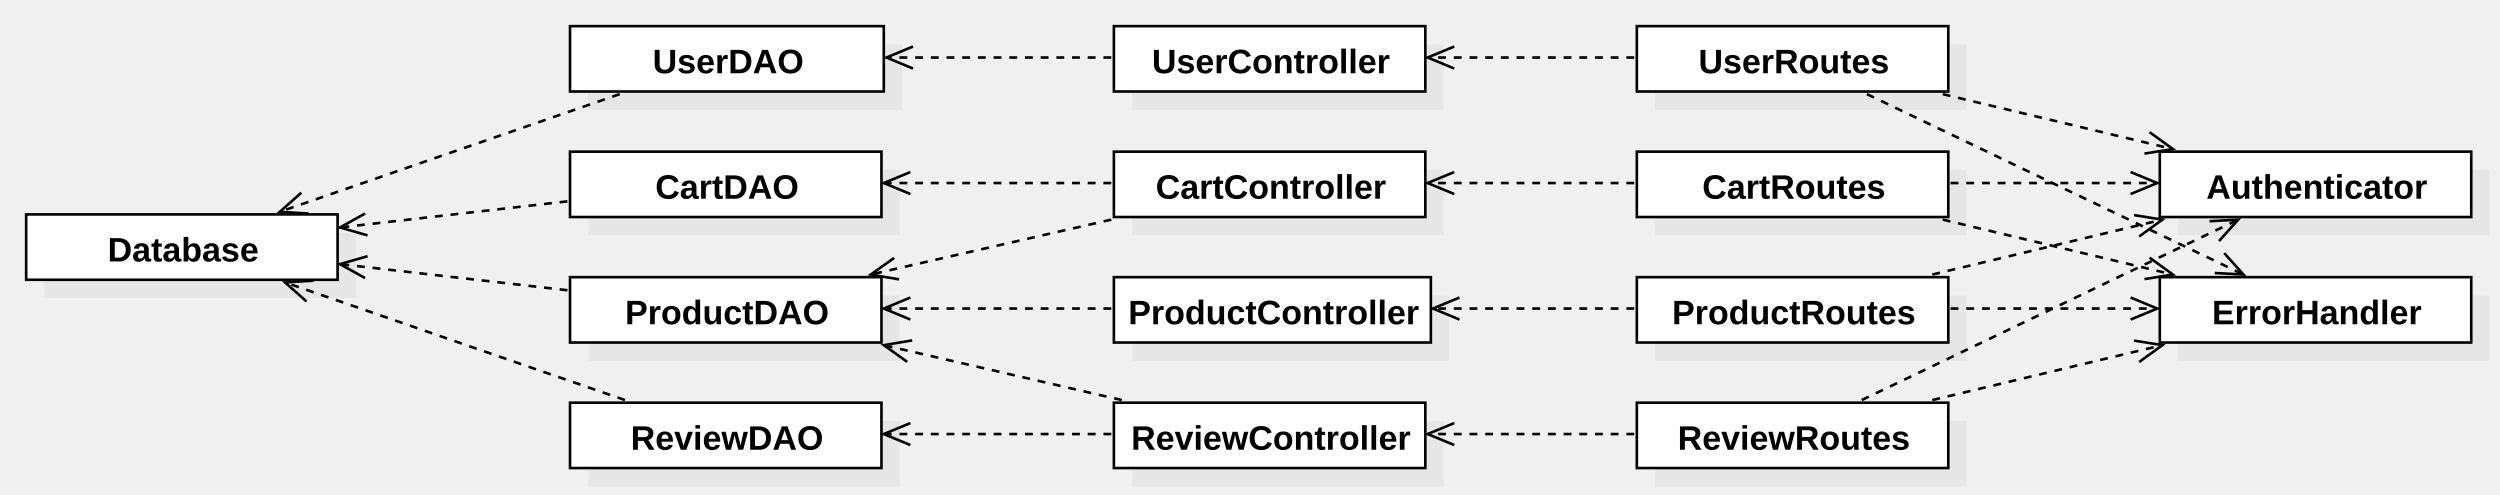
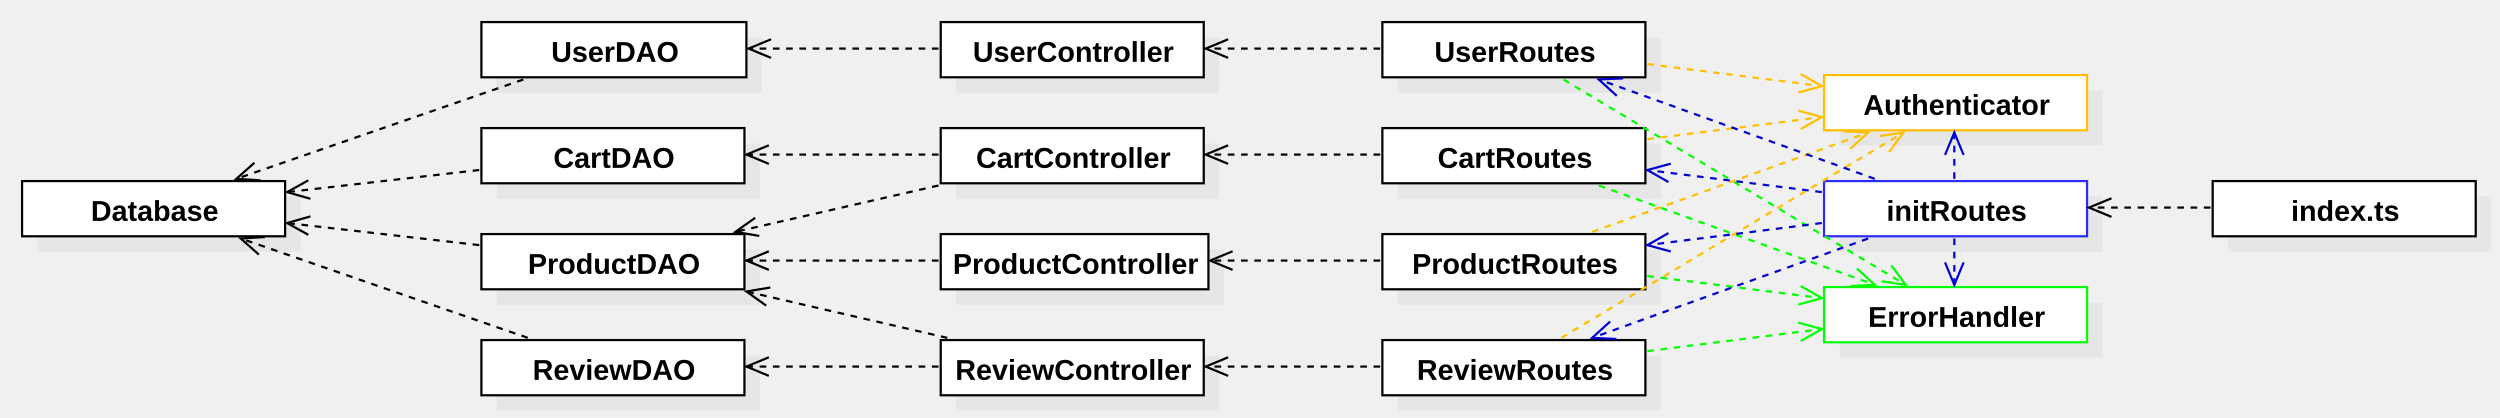
- <svg xmlns="http://www.w3.org/2000/svg" version="1.1" width="956.11" height="189">
+ <svg xmlns="http://www.w3.org/2000/svg" version="1.1" width="1132.11" height="189">
  <defs />
  <g>
    <rect fill="#C0C0C0" stroke="none" x="319" y="87" width="120" height="25" transform="matrix(1 0 0 1 -94 -70)" fill-opacity="0.2" />
  </g>
  <g>
    <rect fill="#ffffff" stroke="none" x="312" y="80" width="120" height="25" transform="matrix(1 0 0 1 -94 -70)" />
  </g>
  <g>
    <path fill="none" stroke="#000000" paint-order="fill stroke markers" d=" M 218 10 L 338 10 L 338 35 L 218 35 L 218 10 Z Z" stroke-miterlimit="10" stroke-dasharray="" />
  </g>
  <g>
    <g>
      <path fill="none" stroke="none" />
      <text fill="#000000" stroke="none" font-family="Arial" font-size="13px" font-style="normal" font-weight="bold" text-decoration="undefined" x="372.5" y="93.5" text-anchor="middle" dominant-baseline="central" transform="matrix(1 0 0 1 -94 -70)">UserDAO</text>
    </g>
  </g>
  <g>
    <rect fill="#C0C0C0" stroke="none" x="319" y="183" width="119.11" height="25" transform="matrix(1 0 0 1 -94 -70)" fill-opacity="0.2" />
  </g>
  <g>
    <rect fill="#ffffff" stroke="none" x="312" y="176" width="119.11" height="25" transform="matrix(1 0 0 1 -94 -70)" />
  </g>
  <g>
    <path fill="none" stroke="#000000" paint-order="fill stroke markers" d=" M 218 106 L 337.11 106 L 337.11 131 L 218 131 L 218 106 Z Z" stroke-miterlimit="10" stroke-dasharray="" />
  </g>
  <g>
    <g>
      <path fill="none" stroke="none" />
      <text fill="#000000" stroke="none" font-family="Arial" font-size="13px" font-style="normal" font-weight="bold" text-decoration="undefined" x="372.055" y="189.5" text-anchor="middle" dominant-baseline="central" transform="matrix(1 0 0 1 -94 -70)">ProductDAO</text>
    </g>
  </g>
  <g>
    <rect fill="#C0C0C0" stroke="none" x="319" y="135" width="119.11" height="25" transform="matrix(1 0 0 1 -94 -70)" fill-opacity="0.2" />
  </g>
  <g>
    <rect fill="#ffffff" stroke="none" x="312" y="128" width="119.11" height="25" transform="matrix(1 0 0 1 -94 -70)" />
  </g>
  <g>
    <path fill="none" stroke="#000000" paint-order="fill stroke markers" d=" M 218 58 L 337.11 58 L 337.11 83 L 218 83 L 218 58 Z Z" stroke-miterlimit="10" stroke-dasharray="" />
  </g>
  <g>
    <g>
      <path fill="none" stroke="none" />
      <text fill="#000000" stroke="none" font-family="Arial" font-size="13px" font-style="normal" font-weight="bold" text-decoration="undefined" x="372.055" y="141.5" text-anchor="middle" dominant-baseline="central" transform="matrix(1 0 0 1 -94 -70)">CartDAO</text>
    </g>
  </g>
  <g>
    <rect fill="#C0C0C0" stroke="none" x="319" y="231" width="119.11" height="25" transform="matrix(1 0 0 1 -94 -70)" fill-opacity="0.2" />
  </g>
  <g>
    <rect fill="#ffffff" stroke="none" x="312" y="224" width="119.11" height="25" transform="matrix(1 0 0 1 -94 -70)" />
  </g>
  <g>
    <path fill="none" stroke="#000000" paint-order="fill stroke markers" d=" M 218 154 L 337.11 154 L 337.11 179 L 218 179 L 218 154 Z Z" stroke-miterlimit="10" stroke-dasharray="" />
  </g>
  <g>
    <g>
      <path fill="none" stroke="none" />
      <text fill="#000000" stroke="none" font-family="Arial" font-size="13px" font-style="normal" font-weight="bold" text-decoration="undefined" x="372.055" y="237.5" text-anchor="middle" dominant-baseline="central" transform="matrix(1 0 0 1 -94 -70)">ReviewDAO</text>
    </g>
  </g>
  <g>
    <rect fill="#C0C0C0" stroke="none" x="527" y="87" width="119.11" height="25" transform="matrix(1 0 0 1 -94 -70)" fill-opacity="0.2" />
  </g>
  <g>
    <rect fill="#ffffff" stroke="none" x="520" y="80" width="119.11" height="25" transform="matrix(1 0 0 1 -94 -70)" />
  </g>
  <g>
    <path fill="none" stroke="#000000" paint-order="fill stroke markers" d=" M 426 10 L 545.11 10 L 545.11 35 L 426 35 L 426 10 Z Z" stroke-miterlimit="10" stroke-dasharray="" />
  </g>
  <g>
    <g>
      <path fill="none" stroke="none" />
      <text fill="#000000" stroke="none" font-family="Arial" font-size="13px" font-style="normal" font-weight="bold" text-decoration="undefined" x="580.055" y="93.5" text-anchor="middle" dominant-baseline="central" transform="matrix(1 0 0 1 -94 -70)">UserController</text>
    </g>
  </g>
  <g>
    <rect fill="#C0C0C0" stroke="none" x="527" y="183" width="121.224" height="25" transform="matrix(1 0 0 1 -94 -70)" fill-opacity="0.2" />
  </g>
  <g>
    <rect fill="#ffffff" stroke="none" x="520" y="176" width="121.224" height="25" transform="matrix(1 0 0 1 -94 -70)" />
  </g>
  <g>
    <path fill="none" stroke="#000000" paint-order="fill stroke markers" d=" M 426 106 L 547.224 106 L 547.224 131 L 426 131 L 426 106 Z Z" stroke-miterlimit="10" stroke-dasharray="" />
  </g>
  <g>
    <g>
      <path fill="none" stroke="none" />
      <text fill="#000000" stroke="none" font-family="Arial" font-size="13px" font-style="normal" font-weight="bold" text-decoration="undefined" x="581.112" y="189.5" text-anchor="middle" dominant-baseline="central" transform="matrix(1 0 0 1 -94 -70)">ProductController</text>
    </g>
  </g>
  <g>
    <rect fill="#C0C0C0" stroke="none" x="527" y="135" width="119.11" height="25" transform="matrix(1 0 0 1 -94 -70)" fill-opacity="0.2" />
  </g>
  <g>
    <rect fill="#ffffff" stroke="none" x="520" y="128" width="119.11" height="25" transform="matrix(1 0 0 1 -94 -70)" />
  </g>
  <g>
    <path fill="none" stroke="#000000" paint-order="fill stroke markers" d=" M 426 58 L 545.11 58 L 545.11 83 L 426 83 L 426 58 Z Z" stroke-miterlimit="10" stroke-dasharray="" />
  </g>
  <g>
    <g>
      <path fill="none" stroke="none" />
      <text fill="#000000" stroke="none" font-family="Arial" font-size="13px" font-style="normal" font-weight="bold" text-decoration="undefined" x="580.055" y="141.5" text-anchor="middle" dominant-baseline="central" transform="matrix(1 0 0 1 -94 -70)">CartController</text>
    </g>
  </g>
  <g>
    <rect fill="#C0C0C0" stroke="none" x="527" y="231" width="119.11" height="25" transform="matrix(1 0 0 1 -94 -70)" fill-opacity="0.2" />
  </g>
  <g>
    <rect fill="#ffffff" stroke="none" x="520" y="224" width="119.11" height="25" transform="matrix(1 0 0 1 -94 -70)" />
  </g>
  <g>
    <path fill="none" stroke="#000000" paint-order="fill stroke markers" d=" M 426 154 L 545.11 154 L 545.11 179 L 426 179 L 426 154 Z Z" stroke-miterlimit="10" stroke-dasharray="" />
  </g>
  <g>
    <g>
      <path fill="none" stroke="none" />
      <text fill="#000000" stroke="none" font-family="Arial" font-size="13px" font-style="normal" font-weight="bold" text-decoration="undefined" x="580.055" y="237.5" text-anchor="middle" dominant-baseline="central" transform="matrix(1 0 0 1 -94 -70)">ReviewController</text>
    </g>
  </g>
  <g>
    <rect fill="#C0C0C0" stroke="none" x="111" y="159" width="119.11" height="25" transform="matrix(1 0 0 1 -94 -70)" fill-opacity="0.2" />
  </g>
  <g>
    <rect fill="#ffffff" stroke="none" x="104" y="152" width="119.11" height="25" transform="matrix(1 0 0 1 -94 -70)" />
  </g>
  <g>
    <path fill="none" stroke="#000000" paint-order="fill stroke markers" d=" M 10 82 L 129.11 82 L 129.11 107 L 10 107 L 10 82 Z Z" stroke-miterlimit="10" stroke-dasharray="" />
  </g>
  <g>
    <g>
      <path fill="none" stroke="none" />
      <text fill="#000000" stroke="none" font-family="Arial" font-size="13px" font-style="normal" font-weight="bold" text-decoration="undefined" x="164.055" y="165.5" text-anchor="middle" dominant-baseline="central" transform="matrix(1 0 0 1 -94 -70)">Database</text>
    </g>
  </g>
  <g>
-     <rect fill="#C0C0C0" stroke="none" x="927" y="135" width="119.11" height="25" transform="matrix(1 0 0 1 -94 -70)" fill-opacity="0.2" />
-   </g>
-   <g>
-     <rect fill="#ffffff" stroke="none" x="920" y="128" width="119.11" height="25" transform="matrix(1 0 0 1 -94 -70)" />
-   </g>
-   <g>
-     <path fill="none" stroke="#000000" paint-order="fill stroke markers" d=" M 826 58 L 945.11 58 L 945.11 83 L 826 83 L 826 58 Z Z" stroke-miterlimit="10" stroke-dasharray="" />
-   </g>
-   <g>
-     <g>
-       <path fill="none" stroke="none" />
-       <text fill="#000000" stroke="none" font-family="Arial" font-size="13px" font-style="normal" font-weight="bold" text-decoration="undefined" x="980.055" y="141.5" text-anchor="middle" dominant-baseline="central" transform="matrix(1 0 0 1 -94 -70)">Authenticator</text>
+     <rect fill="#C0C0C0" stroke="none" x="927" y="111" width="119.11" height="25" transform="matrix(1 0 0 1 -94 -70)" fill-opacity="0.2" />
+   </g>
+   <g>
+     <rect fill="#ffffff" stroke="none" x="920" y="104" width="119.11" height="25" transform="matrix(1 0 0 1 -94 -70)" />
+   </g>
+   <g>
+     <path fill="none" stroke="#FFBF00" paint-order="fill stroke markers" d=" M 826 34 L 945.11 34 L 945.11 59 L 826 59 L 826 34 Z Z" stroke-miterlimit="10" stroke-dasharray="" />
+   </g>
+   <g>
+     <g>
+       <path fill="none" stroke="none" />
+       <text fill="#000000" stroke="none" font-family="Arial" font-size="13px" font-style="normal" font-weight="bold" text-decoration="undefined" x="980.055" y="117.5" text-anchor="middle" dominant-baseline="central" transform="matrix(1 0 0 1 -94 -70)">Authenticator</text>
    </g>
  </g>
  <g>
    <rect fill="#C0C0C0" stroke="none" x="727" y="135" width="119.11" height="25" transform="matrix(1 0 0 1 -94 -70)" fill-opacity="0.2" />
  </g>
  <g>
    <rect fill="#ffffff" stroke="none" x="720" y="128" width="119.11" height="25" transform="matrix(1 0 0 1 -94 -70)" />
  </g>
  <g>
    <path fill="none" stroke="#000000" paint-order="fill stroke markers" d=" M 626 58 L 745.11 58 L 745.11 83 L 626 83 L 626 58 Z Z" stroke-miterlimit="10" stroke-dasharray="" />
  </g>
  <g>
    <g>
      <path fill="none" stroke="none" />
      <text fill="#000000" stroke="none" font-family="Arial" font-size="13px" font-style="normal" font-weight="bold" text-decoration="undefined" x="780.055" y="141.5" text-anchor="middle" dominant-baseline="central" transform="matrix(1 0 0 1 -94 -70)">CartRoutes</text>
    </g>
  </g>
  <g>
    <rect fill="#C0C0C0" stroke="none" x="727" y="87" width="119.11" height="25" transform="matrix(1 0 0 1 -94 -70)" fill-opacity="0.2" />
  </g>
  <g>
    <rect fill="#ffffff" stroke="none" x="720" y="80" width="119.11" height="25" transform="matrix(1 0 0 1 -94 -70)" />
  </g>
  <g>
    <path fill="none" stroke="#000000" paint-order="fill stroke markers" d=" M 626 10 L 745.11 10 L 745.11 35 L 626 35 L 626 10 Z Z" stroke-miterlimit="10" stroke-dasharray="" />
  </g>
  <g>
    <g>
      <path fill="none" stroke="none" />
      <text fill="#000000" stroke="none" font-family="Arial" font-size="13px" font-style="normal" font-weight="bold" text-decoration="undefined" x="780.055" y="93.5" text-anchor="middle" dominant-baseline="central" transform="matrix(1 0 0 1 -94 -70)">UserRoutes</text>
    </g>
  </g>
  <g>
    <rect fill="#C0C0C0" stroke="none" x="727" y="183" width="119.11" height="25" transform="matrix(1 0 0 1 -94 -70)" fill-opacity="0.2" />
  </g>
  <g>
    <rect fill="#ffffff" stroke="none" x="720" y="176" width="119.11" height="25" transform="matrix(1 0 0 1 -94 -70)" />
  </g>
  <g>
    <path fill="none" stroke="#000000" paint-order="fill stroke markers" d=" M 626 106 L 745.11 106 L 745.11 131 L 626 131 L 626 106 Z Z" stroke-miterlimit="10" stroke-dasharray="" />
  </g>
  <g>
    <g>
      <path fill="none" stroke="none" />
      <text fill="#000000" stroke="none" font-family="Arial" font-size="13px" font-style="normal" font-weight="bold" text-decoration="undefined" x="780.055" y="189.5" text-anchor="middle" dominant-baseline="central" transform="matrix(1 0 0 1 -94 -70)">ProductRoutes</text>
    </g>
  </g>
  <g>
    <rect fill="#C0C0C0" stroke="none" x="727" y="231" width="119.11" height="25" transform="matrix(1 0 0 1 -94 -70)" fill-opacity="0.2" />
  </g>
  <g>
    <rect fill="#ffffff" stroke="none" x="720" y="224" width="119.11" height="25" transform="matrix(1 0 0 1 -94 -70)" />
  </g>
  <g>
    <path fill="none" stroke="#000000" paint-order="fill stroke markers" d=" M 626 154 L 745.11 154 L 745.11 179 L 626 179 L 626 154 Z Z" stroke-miterlimit="10" stroke-dasharray="" />
  </g>
  <g>
    <g>
      <path fill="none" stroke="none" />
      <text fill="#000000" stroke="none" font-family="Arial" font-size="13px" font-style="normal" font-weight="bold" text-decoration="undefined" x="780.055" y="237.5" text-anchor="middle" dominant-baseline="central" transform="matrix(1 0 0 1 -94 -70)">ReviewRoutes</text>
    </g>
  </g>
  <g>
-     <rect fill="#C0C0C0" stroke="none" x="927" y="183" width="119.11" height="25" transform="matrix(1 0 0 1 -94 -70)" fill-opacity="0.2" />
-   </g>
-   <g>
-     <rect fill="#ffffff" stroke="none" x="920" y="176" width="119.11" height="25" transform="matrix(1 0 0 1 -94 -70)" />
-   </g>
-   <g>
-     <path fill="none" stroke="#000000" paint-order="fill stroke markers" d=" M 826 106 L 945.11 106 L 945.11 131 L 826 131 L 826 106 Z Z" stroke-miterlimit="10" stroke-dasharray="" />
-   </g>
-   <g>
-     <g>
-       <path fill="none" stroke="none" />
-       <text fill="#000000" stroke="none" font-family="Arial" font-size="13px" font-style="normal" font-weight="bold" text-decoration="undefined" x="980.055" y="189.5" text-anchor="middle" dominant-baseline="central" transform="matrix(1 0 0 1 -94 -70)">ErrorHandler</text>
+     <rect fill="#C0C0C0" stroke="none" x="927" y="207" width="119.11" height="25" transform="matrix(1 0 0 1 -94 -70)" fill-opacity="0.2" />
+   </g>
+   <g>
+     <rect fill="#ffffff" stroke="none" x="920" y="200" width="119.11" height="25" transform="matrix(1 0 0 1 -94 -70)" />
+   </g>
+   <g>
+     <path fill="none" stroke="#00FF00" paint-order="fill stroke markers" d=" M 826 130 L 945.11 130 L 945.11 155 L 826 155 L 826 130 Z Z" stroke-miterlimit="10" stroke-dasharray="" />
+   </g>
+   <g>
+     <g>
+       <path fill="none" stroke="none" />
+       <text fill="#000000" stroke="none" font-family="Arial" font-size="13px" font-style="normal" font-weight="bold" text-decoration="undefined" x="980.055" y="213.5" text-anchor="middle" dominant-baseline="central" transform="matrix(1 0 0 1 -94 -70)">ErrorHandler</text>
+     </g>
+   </g>
+   <g>
+     <rect fill="#C0C0C0" stroke="none" x="927" y="159" width="119.11" height="25" transform="matrix(1 0 0 1 -94 -70)" fill-opacity="0.2" />
+   </g>
+   <g>
+     <rect fill="#ffffff" stroke="none" x="920" y="152" width="119.11" height="25" transform="matrix(1 0 0 1 -94 -70)" />
+   </g>
+   <g>
+     <path fill="none" stroke="#2B2BFF" paint-order="fill stroke markers" d=" M 826 82 L 945.11 82 L 945.11 107 L 826 107 L 826 82 Z Z" stroke-miterlimit="10" stroke-dasharray="" />
+   </g>
+   <g>
+     <g>
+       <path fill="none" stroke="none" />
+       <text fill="#000000" stroke="none" font-family="Arial" font-size="13px" font-style="normal" font-weight="bold" text-decoration="undefined" x="980.055" y="165.5" text-anchor="middle" dominant-baseline="central" transform="matrix(1 0 0 1 -94 -70)">initRoutes</text>
+     </g>
+   </g>
+   <g>
+     <rect fill="#C0C0C0" stroke="none" x="1103" y="159" width="119.11" height="25" transform="matrix(1 0 0 1 -94 -70)" fill-opacity="0.2" />
+   </g>
+   <g>
+     <rect fill="#ffffff" stroke="none" x="1096" y="152" width="119.11" height="25" transform="matrix(1 0 0 1 -94 -70)" />
+   </g>
+   <g>
+     <path fill="none" stroke="#000000" paint-order="fill stroke markers" d=" M 1002 82 L 1121.11 82 L 1121.11 107 L 1002 107 L 1002 82 Z Z" stroke-miterlimit="10" stroke-dasharray="" />
+   </g>
+   <g>
+     <g>
+       <path fill="none" stroke="none" />
+       <text fill="#000000" stroke="none" font-family="Arial" font-size="13px" font-style="normal" font-weight="bold" text-decoration="undefined" x="1156.055" y="165.5" text-anchor="middle" dominant-baseline="central" transform="matrix(1 0 0 1 -94 -70)">index.ts</text>
    </g>
  </g>
  <g>
    <path fill="none" stroke="#000000" paint-order="fill stroke markers" d=" M 237 36 L 107 81" stroke-miterlimit="10" stroke-dasharray="3" />
  </g>
  <g>
    <path fill="none" stroke="#000000" paint-order="fill stroke markers" d=" M 115.227 73.698 L 107 81 L 117.981 81.654" stroke-miterlimit="10" stroke-dasharray="" />
  </g>
  <g>
    <path fill="none" stroke="#000000" paint-order="fill stroke markers" d=" M 217 111 L 130 101" stroke-miterlimit="10" stroke-dasharray="3" />
  </g>
  <g>
    <path fill="none" stroke="#000000" paint-order="fill stroke markers" d=" M 140.577 97.979 L 130 101 L 139.616 106.342" stroke-miterlimit="10" stroke-dasharray="" />
  </g>
  <g>
    <path fill="none" stroke="#000000" paint-order="fill stroke markers" d=" M 217 77 L 130 87" stroke-miterlimit="10" stroke-dasharray="3" />
  </g>
  <g>
    <path fill="none" stroke="#000000" paint-order="fill stroke markers" d=" M 139.616 81.658 L 130 87 L 140.577 90.021" stroke-miterlimit="10" stroke-dasharray="" />
  </g>
  <g>
    <path fill="none" stroke="#000000" paint-order="fill stroke markers" d=" M 239 153 L 109 108" stroke-miterlimit="10" stroke-dasharray="3" />
  </g>
  <g>
    <path fill="none" stroke="#000000" paint-order="fill stroke markers" d=" M 119.981 107.346 L 109 108 L 117.227 115.302" stroke-miterlimit="10" stroke-dasharray="" />
  </g>
  <g>
    <path fill="none" stroke="#000000" paint-order="fill stroke markers" d=" M 425 22 L 339 22" stroke-miterlimit="10" stroke-dasharray="3" />
  </g>
  <g>
    <path fill="none" stroke="#000000" paint-order="fill stroke markers" d=" M 349.163 17.79 L 339 22 L 349.163 26.21" stroke-miterlimit="10" stroke-dasharray="" />
  </g>
  <g>
    <path fill="none" stroke="#000000" paint-order="fill stroke markers" d=" M 425 118 L 338 118" stroke-miterlimit="10" stroke-dasharray="3" />
  </g>
  <g>
    <path fill="none" stroke="#000000" paint-order="fill stroke markers" d=" M 348.163 113.79 L 338 118 L 348.163 122.21" stroke-miterlimit="10" stroke-dasharray="" />
  </g>
  <g>
    <path fill="none" stroke="#000000" paint-order="fill stroke markers" d=" M 425 166 L 338 166" stroke-miterlimit="10" stroke-dasharray="3" />
  </g>
  <g>
    <path fill="none" stroke="#000000" paint-order="fill stroke markers" d=" M 348.163 161.79 L 338 166 L 348.163 170.21" stroke-miterlimit="10" stroke-dasharray="" />
  </g>
  <g>
    <path fill="none" stroke="#000000" paint-order="fill stroke markers" d=" M 429 153 L 338 132" stroke-miterlimit="10" stroke-dasharray="3" />
  </g>
  <g>
    <path fill="none" stroke="#000000" paint-order="fill stroke markers" d=" M 348.849 130.183 L 338 132 L 346.956 138.387" stroke-miterlimit="10" stroke-dasharray="" />
  </g>
  <g>
    <path fill="none" stroke="#000000" paint-order="fill stroke markers" d=" M 425 70 L 338 70" stroke-miterlimit="10" stroke-dasharray="3" />
  </g>
  <g>
    <path fill="none" stroke="#000000" paint-order="fill stroke markers" d=" M 348.163 65.79 L 338 70 L 348.163 74.21" stroke-miterlimit="10" stroke-dasharray="" />
  </g>
  <g>
    <path fill="none" stroke="#000000" paint-order="fill stroke markers" d=" M 425 84 L 333 105" stroke-miterlimit="10" stroke-dasharray="3" />
  </g>
  <g>
    <path fill="none" stroke="#000000" paint-order="fill stroke markers" d=" M 341.971 98.634 L 333 105 L 343.845 106.842" stroke-miterlimit="10" stroke-dasharray="" />
  </g>
  <g>
    <path fill="none" stroke="#000000" paint-order="fill stroke markers" d=" M 625 22 L 546 22" stroke-miterlimit="10" stroke-dasharray="3" />
  </g>
  <g>
    <path fill="none" stroke="#000000" paint-order="fill stroke markers" d=" M 556.163 17.79 L 546 22 L 556.163 26.21" stroke-miterlimit="10" stroke-dasharray="" />
  </g>
  <g>
-     <path fill="none" stroke="#000000" paint-order="fill stroke markers" d=" M 743 36 L 831 57" stroke-miterlimit="10" stroke-dasharray="3" />
-   </g>
-   <g>
-     <path fill="none" stroke="#000000" paint-order="fill stroke markers" d=" M 820.138 58.736 L 831 57 L 822.092 50.547" stroke-miterlimit="10" stroke-dasharray="" />
-   </g>
-   <g>
-     <path fill="none" stroke="#000000" paint-order="fill stroke markers" d=" M 714 36 L 858 105" stroke-miterlimit="10" stroke-dasharray="3" />
-   </g>
-   <g>
-     <path fill="none" stroke="#000000" paint-order="fill stroke markers" d=" M 847.016 104.405 L 858 105 L 850.654 96.812" stroke-miterlimit="10" stroke-dasharray="" />
+     <path fill="none" stroke="#FFBF00" paint-order="fill stroke markers" d=" M 746 29 L 825 39" stroke-miterlimit="10" stroke-dasharray="3" />
+   </g>
+   <g>
+     <path fill="none" stroke="#FFBF00" paint-order="fill stroke markers" d=" M 814.389 41.9 L 825 39 L 815.446 33.548" stroke-miterlimit="10" stroke-dasharray="" />
+   </g>
+   <g>
+     <path fill="none" stroke="#00FF00" paint-order="fill stroke markers" d=" M 708 36 L 863 129" stroke-miterlimit="10" stroke-dasharray="3" />
+   </g>
+   <g>
+     <path fill="none" stroke="#00FF00" paint-order="fill stroke markers" d=" M 852.12 127.381 L 863 129 L 856.451 120.162" stroke-miterlimit="10" stroke-dasharray="" />
  </g>
  <g>
    <path fill="none" stroke="#000000" paint-order="fill stroke markers" d=" M 625 70 L 546 70" stroke-miterlimit="10" stroke-dasharray="3" />
  </g>
  <g>
    <path fill="none" stroke="#000000" paint-order="fill stroke markers" d=" M 556.163 65.79 L 546 70 L 556.163 74.21" stroke-miterlimit="10" stroke-dasharray="" />
  </g>
  <g>
-     <path fill="none" stroke="#000000" paint-order="fill stroke markers" d=" M 746 70 L 825 70" stroke-miterlimit="10" stroke-dasharray="3" />
-   </g>
-   <g>
-     <path fill="none" stroke="#000000" paint-order="fill stroke markers" d=" M 814.837 74.21 L 825 70 L 814.837 65.79" stroke-miterlimit="10" stroke-dasharray="" />
-   </g>
-   <g>
-     <path fill="none" stroke="#000000" paint-order="fill stroke markers" d=" M 743 84 L 831 105" stroke-miterlimit="10" stroke-dasharray="3" />
-   </g>
-   <g>
-     <path fill="none" stroke="#000000" paint-order="fill stroke markers" d=" M 820.138 106.736 L 831 105 L 822.092 98.547" stroke-miterlimit="10" stroke-dasharray="" />
+     <path fill="none" stroke="#FFBF00" paint-order="fill stroke markers" d=" M 746 63 L 825 53" stroke-miterlimit="10" stroke-dasharray="3" />
+   </g>
+   <g>
+     <path fill="none" stroke="#FFBF00" paint-order="fill stroke markers" d=" M 815.446 58.452 L 825 53 L 814.389 50.1" stroke-miterlimit="10" stroke-dasharray="" />
+   </g>
+   <g>
+     <path fill="none" stroke="#00FF00" paint-order="fill stroke markers" d=" M 724 84 L 849 129" stroke-miterlimit="10" stroke-dasharray="3" />
+   </g>
+   <g>
+     <path fill="none" stroke="#00FF00" paint-order="fill stroke markers" d=" M 838.012 129.518 L 849 129 L 840.864 121.597" stroke-miterlimit="10" stroke-dasharray="" />
  </g>
  <g>
    <path fill="none" stroke="#000000" paint-order="fill stroke markers" d=" M 625 118 L 548 118" stroke-miterlimit="10" stroke-dasharray="3" />
  </g>
  <g>
    <path fill="none" stroke="#000000" paint-order="fill stroke markers" d=" M 558.163 113.79 L 548 118 L 558.163 122.21" stroke-miterlimit="10" stroke-dasharray="" />
  </g>
  <g>
-     <path fill="none" stroke="#000000" paint-order="fill stroke markers" d=" M 739 105 L 827 84" stroke-miterlimit="10" stroke-dasharray="3" />
-   </g>
-   <g>
-     <path fill="none" stroke="#000000" paint-order="fill stroke markers" d=" M 818.092 90.453 L 827 84 L 816.138 82.264" stroke-miterlimit="10" stroke-dasharray="" />
-   </g>
-   <g>
-     <path fill="none" stroke="#000000" paint-order="fill stroke markers" d=" M 746 118 L 825 118" stroke-miterlimit="10" stroke-dasharray="3" />
-   </g>
-   <g>
-     <path fill="none" stroke="#000000" paint-order="fill stroke markers" d=" M 814.837 122.21 L 825 118 L 814.837 113.79" stroke-miterlimit="10" stroke-dasharray="" />
+     <path fill="none" stroke="#FFBF00" paint-order="fill stroke markers" d=" M 721 105 L 846 60" stroke-miterlimit="10" stroke-dasharray="3" />
+   </g>
+   <g>
+     <path fill="none" stroke="#FFBF00" paint-order="fill stroke markers" d=" M 837.864 67.403 L 846 60 L 835.012 59.482" stroke-miterlimit="10" stroke-dasharray="" />
+   </g>
+   <g>
+     <path fill="none" stroke="#00FF00" paint-order="fill stroke markers" d=" M 746 125 L 825 135" stroke-miterlimit="10" stroke-dasharray="3" />
+   </g>
+   <g>
+     <path fill="none" stroke="#00FF00" paint-order="fill stroke markers" d=" M 814.389 137.9 L 825 135 L 815.446 129.548" stroke-miterlimit="10" stroke-dasharray="" />
  </g>
  <g>
    <path fill="none" stroke="#000000" paint-order="fill stroke markers" d=" M 625 166 L 546 166" stroke-miterlimit="10" stroke-dasharray="3" />
  </g>
  <g>
    <path fill="none" stroke="#000000" paint-order="fill stroke markers" d=" M 556.163 161.79 L 546 166 L 556.163 170.21" stroke-miterlimit="10" stroke-dasharray="" />
  </g>
  <g>
-     <path fill="none" stroke="#000000" paint-order="fill stroke markers" d=" M 712 153 L 856 84" stroke-miterlimit="10" stroke-dasharray="3" />
-   </g>
-   <g>
-     <path fill="none" stroke="#000000" paint-order="fill stroke markers" d=" M 848.654 92.188 L 856 84 L 845.016 84.595" stroke-miterlimit="10" stroke-dasharray="" />
-   </g>
-   <g>
-     <path fill="none" stroke="#000000" paint-order="fill stroke markers" d=" M 739 153 L 827 132" stroke-miterlimit="10" stroke-dasharray="3" />
-   </g>
-   <g>
-     <path fill="none" stroke="#000000" paint-order="fill stroke markers" d=" M 818.092 138.453 L 827 132 L 816.138 130.264" stroke-miterlimit="10" stroke-dasharray="" />
+     <path fill="none" stroke="#FFBF00" paint-order="fill stroke markers" d=" M 707 153 L 862 60" stroke-miterlimit="10" stroke-dasharray="3" />
+   </g>
+   <g>
+     <path fill="none" stroke="#FFBF00" paint-order="fill stroke markers" d=" M 855.451 68.838 L 862 60 L 851.12 61.619" stroke-miterlimit="10" stroke-dasharray="" />
+   </g>
+   <g>
+     <path fill="none" stroke="#00FF00" paint-order="fill stroke markers" d=" M 746 159 L 825 149" stroke-miterlimit="10" stroke-dasharray="3" />
+   </g>
+   <g>
+     <path fill="none" stroke="#00FF00" paint-order="fill stroke markers" d=" M 815.446 154.452 L 825 149 L 814.389 146.1" stroke-miterlimit="10" stroke-dasharray="" />
+   </g>
+   <g>
+     <path fill="none" stroke="#0000D1" paint-order="fill stroke markers" d=" M 846 108 L 721 153" stroke-miterlimit="10" stroke-dasharray="3" />
+   </g>
+   <g>
+     <path fill="none" stroke="#0000D1" paint-order="fill stroke markers" d=" M 729.136 145.597 L 721 153 L 731.988 153.518" stroke-miterlimit="10" stroke-dasharray="" />
+   </g>
+   <g>
+     <path fill="none" stroke="#0000D1" paint-order="fill stroke markers" d=" M 825 101 L 746 111" stroke-miterlimit="10" stroke-dasharray="3" />
+   </g>
+   <g>
+     <path fill="none" stroke="#0000D1" paint-order="fill stroke markers" d=" M 755.554 105.548 L 746 111 L 756.611 113.9" stroke-miterlimit="10" stroke-dasharray="" />
+   </g>
+   <g>
+     <path fill="none" stroke="#0000D1" paint-order="fill stroke markers" d=" M 825 87 L 746 77" stroke-miterlimit="10" stroke-dasharray="3" />
+   </g>
+   <g>
+     <path fill="none" stroke="#0000D1" paint-order="fill stroke markers" d=" M 756.611 74.1 L 746 77 L 755.554 82.452" stroke-miterlimit="10" stroke-dasharray="" />
+   </g>
+   <g>
+     <path fill="none" stroke="#0000D1" paint-order="fill stroke markers" d=" M 849 81 L 724 36" stroke-miterlimit="10" stroke-dasharray="3" />
+   </g>
+   <g>
+     <path fill="none" stroke="#0000D1" paint-order="fill stroke markers" d=" M 734.988 35.482 L 724 36 L 732.136 43.403" stroke-miterlimit="10" stroke-dasharray="" />
+   </g>
+   <g>
+     <path fill="none" stroke="#0000D1" paint-order="fill stroke markers" d=" M 885 108 L 885 129" stroke-miterlimit="10" stroke-dasharray="3" />
+   </g>
+   <g>
+     <path fill="none" stroke="#0000D1" paint-order="fill stroke markers" d=" M 880.79 118.837 L 885 129 L 889.21 118.837" stroke-miterlimit="10" stroke-dasharray="" />
+   </g>
+   <g>
+     <path fill="none" stroke="#0000D1" paint-order="fill stroke markers" d=" M 885 81 L 885 60" stroke-miterlimit="10" stroke-dasharray="3" />
+   </g>
+   <g>
+     <path fill="none" stroke="#0000D1" paint-order="fill stroke markers" d=" M 889.21 70.163 L 885 60 L 880.79 70.163" stroke-miterlimit="10" stroke-dasharray="" />
+   </g>
+   <g>
+     <path fill="none" stroke="#000000" paint-order="fill stroke markers" d=" M 1001 94 L 946 94" stroke-miterlimit="10" stroke-dasharray="3" />
+   </g>
+   <g>
+     <path fill="none" stroke="#000000" paint-order="fill stroke markers" d=" M 956.163 89.79 L 946 94 L 956.163 98.21" stroke-miterlimit="10" stroke-dasharray="" />
  </g>
</svg>
